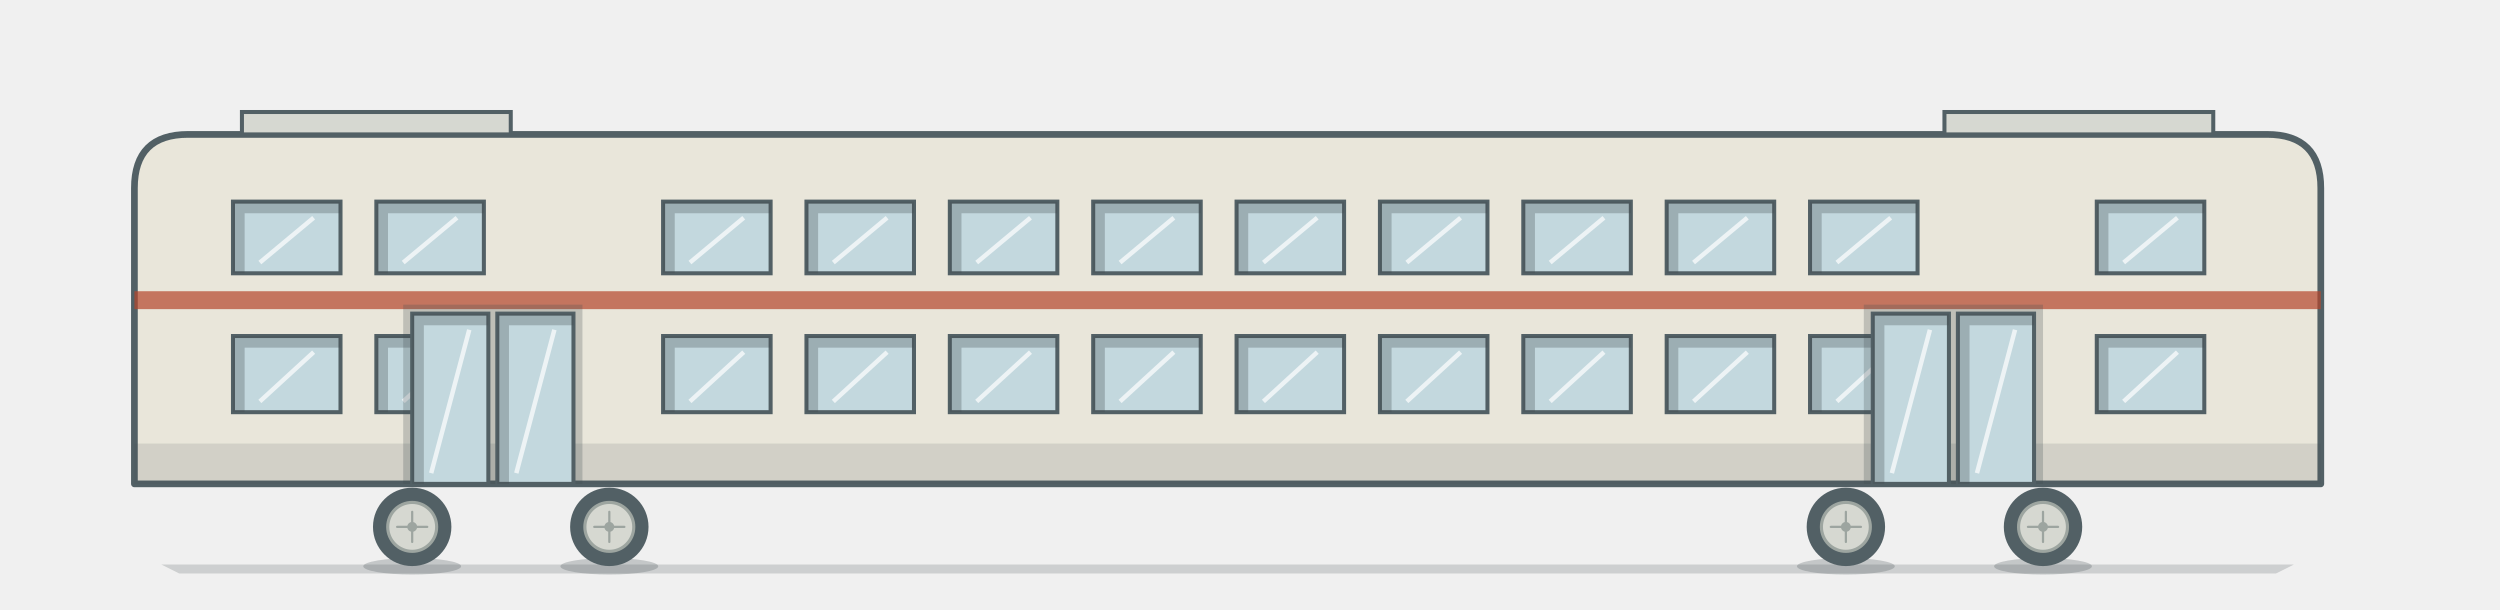
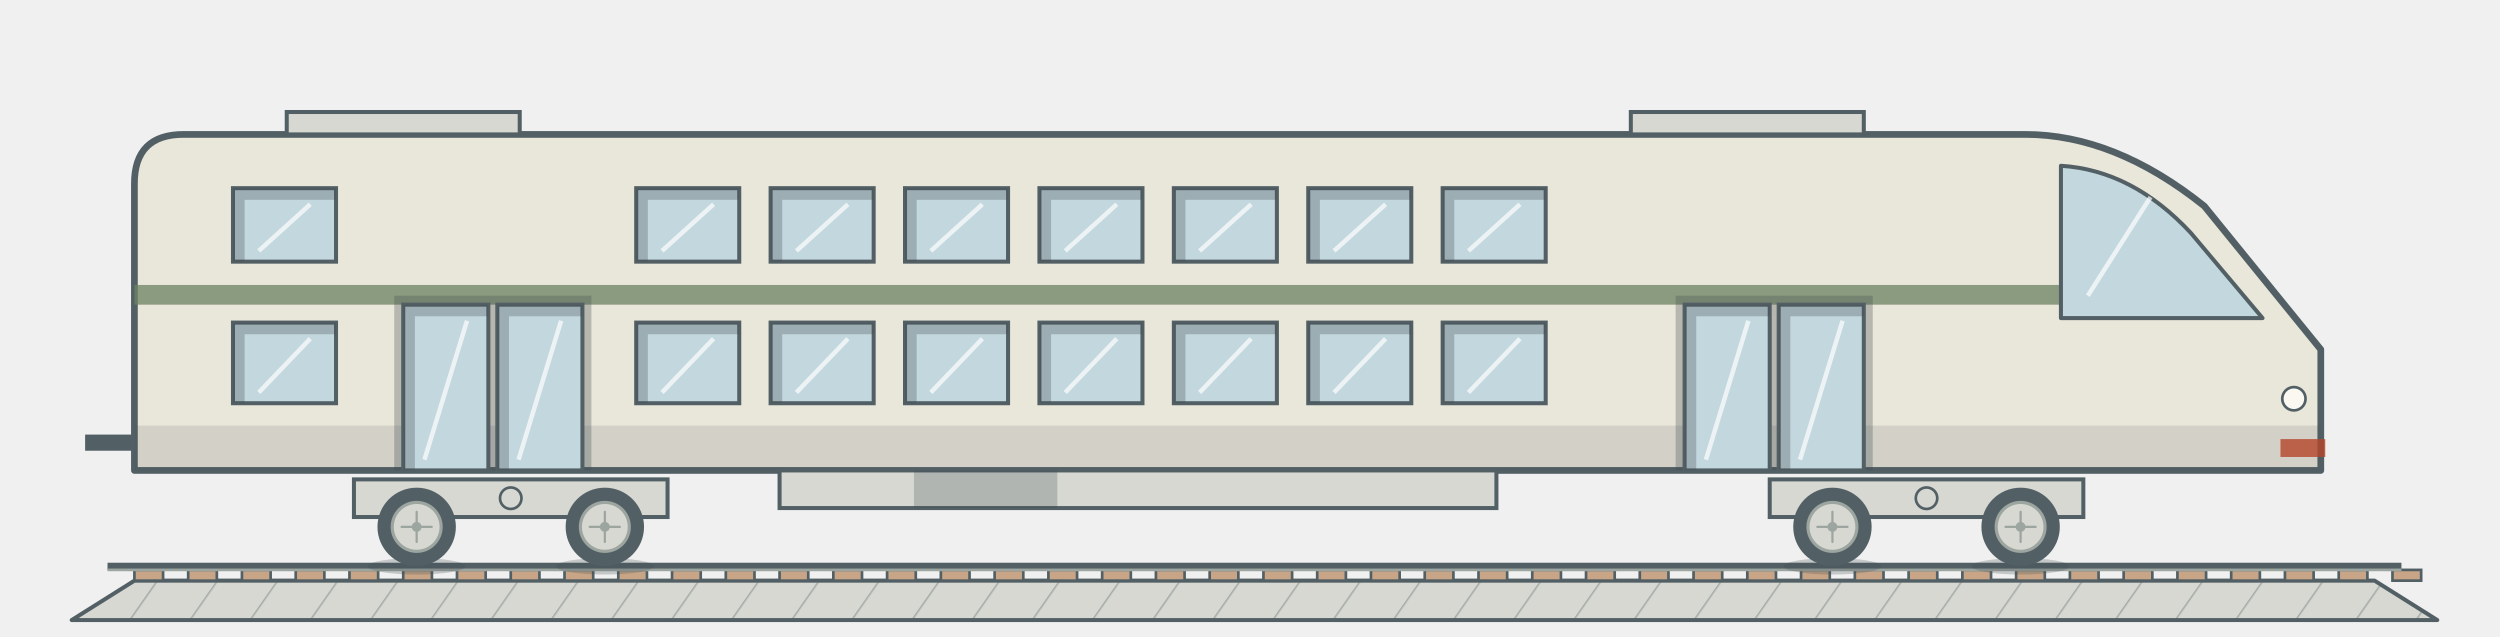
- <svg xmlns="http://www.w3.org/2000/svg" viewBox="-1.2 -6.3 27.9 6.8" role="img" aria-label="Train · watercolour · illustrative component" data-piece="44">
+ <svg xmlns="http://www.w3.org/2000/svg" viewBox="-1.2 -6.3 27.9 7.1" role="img" aria-label="Train · watercolour · illustrative component" data-piece="44">
  <defs>
    <linearGradient id="piece-44-watercolour-wash" x1="0" y1="0" x2="1" y2=".5">
      <stop stop-color="#fffdf1" stop-opacity=".8" />
      <stop offset=".45" stop-color="#b6c5c5" stop-opacity=".05" />
      <stop offset="1" stop-color="#8b9c90" stop-opacity=".45" />
    </linearGradient>
    <linearGradient id="piece-44-watercolour-leaf-wash" x1="0" y1="0" x2=".8" y2="1">
      <stop stop-color="#faf8f1" stop-opacity=".28" />
      <stop offset=".5" stop-color="#6c8261" stop-opacity=".02" />
      <stop offset="1" stop-color="#6c8261" stop-opacity=".25" />
    </linearGradient>
    <linearGradient id="piece-44-watercolour-lamp-glow" x1="0" y1="0" x2="0" y2="1">
      <stop stop-color="#f4d477" stop-opacity=".06" />
      <stop offset=".4" stop-color="#f1d589" stop-opacity=".17" />
      <stop offset="1" stop-color="#f1d589" stop-opacity="0" />
    </linearGradient>
    <filter id="piece-44-watercolour-soft-glow" x="-50%" y="-15%" width="200%" height="140%">
      <feGaussianBlur stdDeviation=".16" />
    </filter>
    <pattern id="piece-44-watercolour-hatch" width=".55" height=".55" patternUnits="userSpaceOnUse" patternTransform="rotate(35)">
      <path d="M0,0 V.55" stroke="#526065" stroke-width=".035" opacity=".35" />
    </pattern>
    <pattern id="piece-44-watercolour-roof-hatch" width=".34" height=".28" patternUnits="userSpaceOnUse">
      <path d="M.04,.08 l.1,-.025 M.22,.2 l.06,-.04" stroke="#526065" stroke-width=".025" opacity=".45" />
    </pattern>
    <pattern id="piece-44-watercolour-brick" width=".9" height=".4" patternUnits="userSpaceOnUse">
      <path d="M0,.2 H.9 M0,.4 H.9 M.45,0 V.2 M0,.2 V.4" stroke="#526065" stroke-width=".02" opacity=".28" />
    </pattern>
    <pattern id="piece-44-watercolour-panel" width="2.6" height="3" patternUnits="userSpaceOnUse">
      <path d="M0,0 H2.6 M0,0 V3" stroke="#526065" stroke-width=".025" opacity=".16" />
    </pattern>
    <filter id="piece-44-watercolour-grain" x="0" y="0" width="100%" height="100%">
      <feTurbulence type="fractalNoise" baseFrequency=".65" numOctaves="3" stitchTiles="stitch" />
      <feColorMatrix type="saturate" values="0" />
    </filter>
  </defs>
  <g>
-     <path d="M.6,0 H24.4 l-.2,.1 H.8Z" fill="#3f4a4e" stroke="none" stroke-width="0" stroke-linecap="round" stroke-linejoin="round" opacity=".2" />
-     <path d="M.3,-.9 V-4.2 Q.3,-4.8 .9,-4.8 H24.1 Q24.7,-4.8 24.7,-4.2 V-.9Z" fill="#e9e6da" stroke="#526065" stroke-width="0.075" stroke-linecap="round" stroke-linejoin="round" />
-     <rect x="0.3" y="-1.35" width="24.4" height="0.45" fill="#3f4a4e" stroke="none" stroke-width="0" opacity=".14" />
-     <rect x="1.4" y="-2.55" width="1.2" height="0.85" fill="#c3d8de" stroke="#526065" stroke-width="0.045" />
-     <path d="M1.4,-2.55 h1.2 v.13 h-1.07 V-1.7 h-.13 Z" fill="#3f4a4e" stroke="none" stroke-width="0" stroke-linecap="round" stroke-linejoin="round" opacity=".3" />
-     <line x1="1.7" y1="-1.82" x2="2.3" y2="-2.37" stroke="#ffffff" stroke-width="0.05" opacity=".7" />
-     <rect x="3" y="-2.55" width="1.2" height="0.85" fill="#c3d8de" stroke="#526065" stroke-width="0.045" />
-     <path d="M3,-2.55 h1.2 v.13 h-1.07 V-1.7 h-.13 Z" fill="#3f4a4e" stroke="none" stroke-width="0" stroke-linecap="round" stroke-linejoin="round" opacity=".3" />
-     <line x1="3.3" y1="-1.82" x2="3.9" y2="-2.37" stroke="#ffffff" stroke-width="0.05" opacity=".7" />
-     <rect x="6.2" y="-2.55" width="1.2" height="0.85" fill="#c3d8de" stroke="#526065" stroke-width="0.045" />
-     <path d="M6.2,-2.55 h1.2 v.13 h-1.07 V-1.7 h-.13 Z" fill="#3f4a4e" stroke="none" stroke-width="0" stroke-linecap="round" stroke-linejoin="round" opacity=".3" />
-     <line x1="6.5" y1="-1.82" x2="7.1" y2="-2.37" stroke="#ffffff" stroke-width="0.05" opacity=".7" />
-     <rect x="7.8" y="-2.55" width="1.2" height="0.85" fill="#c3d8de" stroke="#526065" stroke-width="0.045" />
-     <path d="M7.8,-2.55 h1.2 v.13 h-1.07 V-1.7 h-.13 Z" fill="#3f4a4e" stroke="none" stroke-width="0" stroke-linecap="round" stroke-linejoin="round" opacity=".3" />
-     <line x1="8.1" y1="-1.82" x2="8.7" y2="-2.37" stroke="#ffffff" stroke-width="0.05" opacity=".7" />
-     <rect x="9.4" y="-2.55" width="1.2" height="0.85" fill="#c3d8de" stroke="#526065" stroke-width="0.045" />
-     <path d="M9.4,-2.55 h1.2 v.13 h-1.07 V-1.7 h-.13 Z" fill="#3f4a4e" stroke="none" stroke-width="0" stroke-linecap="round" stroke-linejoin="round" opacity=".3" />
-     <line x1="9.7" y1="-1.82" x2="10.3" y2="-2.37" stroke="#ffffff" stroke-width="0.05" opacity=".7" />
-     <rect x="11" y="-2.55" width="1.2" height="0.85" fill="#c3d8de" stroke="#526065" stroke-width="0.045" />
-     <path d="M11,-2.55 h1.2 v.13 h-1.07 V-1.7 h-.13 Z" fill="#3f4a4e" stroke="none" stroke-width="0" stroke-linecap="round" stroke-linejoin="round" opacity=".3" />
-     <line x1="11.3" y1="-1.82" x2="11.9" y2="-2.37" stroke="#ffffff" stroke-width="0.05" opacity=".7" />
-     <rect x="12.6" y="-2.55" width="1.2" height="0.85" fill="#c3d8de" stroke="#526065" stroke-width="0.045" />
-     <path d="M12.6,-2.55 h1.2 v.13 h-1.07 V-1.7 h-.13 Z" fill="#3f4a4e" stroke="none" stroke-width="0" stroke-linecap="round" stroke-linejoin="round" opacity=".3" />
-     <line x1="12.9" y1="-1.82" x2="13.5" y2="-2.37" stroke="#ffffff" stroke-width="0.05" opacity=".7" />
-     <rect x="14.2" y="-2.55" width="1.2" height="0.85" fill="#c3d8de" stroke="#526065" stroke-width="0.045" />
-     <path d="M14.2,-2.55 h1.2 v.13 h-1.07 V-1.7 h-.13 Z" fill="#3f4a4e" stroke="none" stroke-width="0" stroke-linecap="round" stroke-linejoin="round" opacity=".3" />
-     <line x1="14.5" y1="-1.82" x2="15.1" y2="-2.37" stroke="#ffffff" stroke-width="0.05" opacity=".7" />
-     <rect x="15.8" y="-2.55" width="1.2" height="0.85" fill="#c3d8de" stroke="#526065" stroke-width="0.045" />
-     <path d="M15.8,-2.55 h1.2 v.13 h-1.07 V-1.7 h-.13 Z" fill="#3f4a4e" stroke="none" stroke-width="0" stroke-linecap="round" stroke-linejoin="round" opacity=".3" />
-     <line x1="16.1" y1="-1.82" x2="16.7" y2="-2.37" stroke="#ffffff" stroke-width="0.05" opacity=".7" />
-     <rect x="17.4" y="-2.55" width="1.2" height="0.85" fill="#c3d8de" stroke="#526065" stroke-width="0.045" />
-     <path d="M17.4,-2.55 h1.2 v.13 h-1.07 V-1.7 h-.13 Z" fill="#3f4a4e" stroke="none" stroke-width="0" stroke-linecap="round" stroke-linejoin="round" opacity=".3" />
-     <line x1="17.7" y1="-1.82" x2="18.3" y2="-2.37" stroke="#ffffff" stroke-width="0.05" opacity=".7" />
-     <rect x="19" y="-2.55" width="1.2" height="0.85" fill="#c3d8de" stroke="#526065" stroke-width="0.045" />
-     <path d="M19,-2.55 h1.2 v.13 h-1.07 V-1.7 h-.13 Z" fill="#3f4a4e" stroke="none" stroke-width="0" stroke-linecap="round" stroke-linejoin="round" opacity=".3" />
-     <line x1="19.3" y1="-1.82" x2="19.9" y2="-2.37" stroke="#ffffff" stroke-width="0.05" opacity=".7" />
-     <rect x="22.2" y="-2.55" width="1.2" height="0.85" fill="#c3d8de" stroke="#526065" stroke-width="0.045" />
-     <path d="M22.2,-2.55 h1.2 v.13 h-1.07 V-1.7 h-.13 Z" fill="#3f4a4e" stroke="none" stroke-width="0" stroke-linecap="round" stroke-linejoin="round" opacity=".3" />
-     <line x1="22.5" y1="-1.82" x2="23.1" y2="-2.37" stroke="#ffffff" stroke-width="0.05" opacity=".7" />
-     <rect x="1.4" y="-4.05" width="1.2" height="0.8" fill="#c3d8de" stroke="#526065" stroke-width="0.045" />
-     <path d="M1.4,-4.05 h1.2 v.13 h-1.07 V-3.25 h-.13 Z" fill="#3f4a4e" stroke="none" stroke-width="0" stroke-linecap="round" stroke-linejoin="round" opacity=".3" />
-     <line x1="1.7" y1="-3.37" x2="2.3" y2="-3.87" stroke="#ffffff" stroke-width="0.05" opacity=".7" />
-     <rect x="3" y="-4.05" width="1.2" height="0.8" fill="#c3d8de" stroke="#526065" stroke-width="0.045" />
-     <path d="M3,-4.05 h1.2 v.13 h-1.07 V-3.25 h-.13 Z" fill="#3f4a4e" stroke="none" stroke-width="0" stroke-linecap="round" stroke-linejoin="round" opacity=".3" />
-     <line x1="3.3" y1="-3.37" x2="3.9" y2="-3.87" stroke="#ffffff" stroke-width="0.05" opacity=".7" />
-     <rect x="6.2" y="-4.05" width="1.2" height="0.8" fill="#c3d8de" stroke="#526065" stroke-width="0.045" />
-     <path d="M6.2,-4.05 h1.2 v.13 h-1.07 V-3.25 h-.13 Z" fill="#3f4a4e" stroke="none" stroke-width="0" stroke-linecap="round" stroke-linejoin="round" opacity=".3" />
-     <line x1="6.5" y1="-3.37" x2="7.1" y2="-3.87" stroke="#ffffff" stroke-width="0.05" opacity=".7" />
-     <rect x="7.8" y="-4.05" width="1.2" height="0.8" fill="#c3d8de" stroke="#526065" stroke-width="0.045" />
-     <path d="M7.8,-4.05 h1.2 v.13 h-1.07 V-3.25 h-.13 Z" fill="#3f4a4e" stroke="none" stroke-width="0" stroke-linecap="round" stroke-linejoin="round" opacity=".3" />
-     <line x1="8.1" y1="-3.37" x2="8.7" y2="-3.87" stroke="#ffffff" stroke-width="0.05" opacity=".7" />
-     <rect x="9.4" y="-4.05" width="1.2" height="0.8" fill="#c3d8de" stroke="#526065" stroke-width="0.045" />
-     <path d="M9.4,-4.05 h1.2 v.13 h-1.07 V-3.25 h-.13 Z" fill="#3f4a4e" stroke="none" stroke-width="0" stroke-linecap="round" stroke-linejoin="round" opacity=".3" />
-     <line x1="9.7" y1="-3.37" x2="10.3" y2="-3.87" stroke="#ffffff" stroke-width="0.05" opacity=".7" />
-     <rect x="11" y="-4.05" width="1.2" height="0.8" fill="#c3d8de" stroke="#526065" stroke-width="0.045" />
-     <path d="M11,-4.05 h1.2 v.13 h-1.07 V-3.25 h-.13 Z" fill="#3f4a4e" stroke="none" stroke-width="0" stroke-linecap="round" stroke-linejoin="round" opacity=".3" />
-     <line x1="11.3" y1="-3.37" x2="11.9" y2="-3.87" stroke="#ffffff" stroke-width="0.05" opacity=".7" />
-     <rect x="12.6" y="-4.05" width="1.2" height="0.8" fill="#c3d8de" stroke="#526065" stroke-width="0.045" />
-     <path d="M12.6,-4.05 h1.2 v.13 h-1.07 V-3.25 h-.13 Z" fill="#3f4a4e" stroke="none" stroke-width="0" stroke-linecap="round" stroke-linejoin="round" opacity=".3" />
-     <line x1="12.9" y1="-3.37" x2="13.5" y2="-3.87" stroke="#ffffff" stroke-width="0.05" opacity=".7" />
-     <rect x="14.2" y="-4.05" width="1.2" height="0.8" fill="#c3d8de" stroke="#526065" stroke-width="0.045" />
-     <path d="M14.2,-4.05 h1.2 v.13 h-1.07 V-3.25 h-.13 Z" fill="#3f4a4e" stroke="none" stroke-width="0" stroke-linecap="round" stroke-linejoin="round" opacity=".3" />
-     <line x1="14.5" y1="-3.37" x2="15.1" y2="-3.87" stroke="#ffffff" stroke-width="0.05" opacity=".7" />
-     <rect x="15.8" y="-4.05" width="1.2" height="0.8" fill="#c3d8de" stroke="#526065" stroke-width="0.045" />
-     <path d="M15.8,-4.05 h1.2 v.13 h-1.07 V-3.25 h-.13 Z" fill="#3f4a4e" stroke="none" stroke-width="0" stroke-linecap="round" stroke-linejoin="round" opacity=".3" />
-     <line x1="16.1" y1="-3.37" x2="16.7" y2="-3.87" stroke="#ffffff" stroke-width="0.05" opacity=".7" />
-     <rect x="17.4" y="-4.05" width="1.2" height="0.8" fill="#c3d8de" stroke="#526065" stroke-width="0.045" />
-     <path d="M17.4,-4.05 h1.2 v.13 h-1.07 V-3.25 h-.13 Z" fill="#3f4a4e" stroke="none" stroke-width="0" stroke-linecap="round" stroke-linejoin="round" opacity=".3" />
-     <line x1="17.7" y1="-3.37" x2="18.3" y2="-3.87" stroke="#ffffff" stroke-width="0.05" opacity=".7" />
-     <rect x="19" y="-4.05" width="1.2" height="0.8" fill="#c3d8de" stroke="#526065" stroke-width="0.045" />
-     <path d="M19,-4.05 h1.2 v.13 h-1.07 V-3.25 h-.13 Z" fill="#3f4a4e" stroke="none" stroke-width="0" stroke-linecap="round" stroke-linejoin="round" opacity=".3" />
-     <line x1="19.3" y1="-3.37" x2="19.9" y2="-3.87" stroke="#ffffff" stroke-width="0.05" opacity=".7" />
-     <rect x="22.2" y="-4.05" width="1.2" height="0.8" fill="#c3d8de" stroke="#526065" stroke-width="0.045" />
-     <path d="M22.2,-4.05 h1.2 v.13 h-1.07 V-3.25 h-.13 Z" fill="#3f4a4e" stroke="none" stroke-width="0" stroke-linecap="round" stroke-linejoin="round" opacity=".3" />
-     <line x1="22.5" y1="-3.37" x2="23.1" y2="-3.87" stroke="#ffffff" stroke-width="0.05" opacity=".7" />
-     <rect x="0.3" y="-3.05" width="24.4" height="0.2" fill="#b5452b" stroke="none" stroke-width="0" opacity=".7" />
-     <rect x="3.3" y="-2.9" width="2" height="2" fill="#3f4a4e" stroke="none" stroke-width="0" opacity=".25" />
-     <rect x="3.4" y="-2.8" width="0.85" height="1.9" fill="#c3d8de" stroke="#526065" stroke-width="0.045" />
-     <path d="M3.4,-2.8 h0.85 v.13 h-0.72 V-0.9 h-.13 Z" fill="#3f4a4e" stroke="none" stroke-width="0" stroke-linecap="round" stroke-linejoin="round" opacity=".3" />
-     <line x1="3.612" y1="-1.02" x2="4.037" y2="-2.62" stroke="#ffffff" stroke-width="0.05" opacity=".7" />
-     <rect x="4.35" y="-2.8" width="0.85" height="1.9" fill="#c3d8de" stroke="#526065" stroke-width="0.045" />
-     <path d="M4.35,-2.8 h0.85 v.13 h-0.72 V-0.9 h-.13 Z" fill="#3f4a4e" stroke="none" stroke-width="0" stroke-linecap="round" stroke-linejoin="round" opacity=".3" />
-     <line x1="4.562" y1="-1.02" x2="4.987" y2="-2.62" stroke="#ffffff" stroke-width="0.05" opacity=".7" />
-     <rect x="19.6" y="-2.9" width="2" height="2" fill="#3f4a4e" stroke="none" stroke-width="0" opacity=".25" />
-     <rect x="19.7" y="-2.8" width="0.85" height="1.9" fill="#c3d8de" stroke="#526065" stroke-width="0.045" />
-     <path d="M19.7,-2.8 h0.85 v.13 h-0.72 V-0.9 h-.13 Z" fill="#3f4a4e" stroke="none" stroke-width="0" stroke-linecap="round" stroke-linejoin="round" opacity=".3" />
-     <line x1="19.913" y1="-1.02" x2="20.338" y2="-2.62" stroke="#ffffff" stroke-width="0.05" opacity=".7" />
-     <rect x="20.65" y="-2.8" width="0.85" height="1.9" fill="#c3d8de" stroke="#526065" stroke-width="0.045" />
-     <path d="M20.65,-2.8 h0.85 v.13 h-0.72 V-0.9 h-.13 Z" fill="#3f4a4e" stroke="none" stroke-width="0" stroke-linecap="round" stroke-linejoin="round" opacity=".3" />
-     <line x1="20.863" y1="-1.02" x2="21.288" y2="-2.62" stroke="#ffffff" stroke-width="0.05" opacity=".7" />
-     <ellipse cx="3.4" cy=".02" rx="0.546" ry="0.092" fill="#3f4a4e" opacity=".25" />
-     <circle cx="3.4" cy="-0.42" r="0.42" fill="#526065" stroke="#526065" stroke-width="0.035" />
-     <circle cx="3.4" cy="-0.42" r="0.273" fill="#d6d8d1" stroke="#9da5a0" stroke-width="0.035" />
-     <circle cx="3.4" cy="-0.42" r="0.055" fill="#9da5a0" stroke="none" stroke-width="0.06" />
-     <path d="M3.232,-0.42 h0.336 M3.4,-0.588 v0.336" fill="none" stroke="#9da5a0" stroke-width="0.025" stroke-linecap="round" stroke-linejoin="round" />
-     <ellipse cx="5.6" cy=".02" rx="0.546" ry="0.092" fill="#3f4a4e" opacity=".25" />
-     <circle cx="5.6" cy="-0.42" r="0.42" fill="#526065" stroke="#526065" stroke-width="0.035" />
-     <circle cx="5.6" cy="-0.42" r="0.273" fill="#d6d8d1" stroke="#9da5a0" stroke-width="0.035" />
-     <circle cx="5.6" cy="-0.42" r="0.055" fill="#9da5a0" stroke="none" stroke-width="0.06" />
-     <path d="M5.432,-0.42 h0.336 M5.6,-0.588 v0.336" fill="none" stroke="#9da5a0" stroke-width="0.025" stroke-linecap="round" stroke-linejoin="round" />
-     <ellipse cx="19.4" cy=".02" rx="0.546" ry="0.092" fill="#3f4a4e" opacity=".25" />
-     <circle cx="19.4" cy="-0.42" r="0.42" fill="#526065" stroke="#526065" stroke-width="0.035" />
-     <circle cx="19.4" cy="-0.42" r="0.273" fill="#d6d8d1" stroke="#9da5a0" stroke-width="0.035" />
-     <circle cx="19.4" cy="-0.42" r="0.055" fill="#9da5a0" stroke="none" stroke-width="0.06" />
-     <path d="M19.232,-0.42 h0.336 M19.4,-0.588 v0.336" fill="none" stroke="#9da5a0" stroke-width="0.025" stroke-linecap="round" stroke-linejoin="round" />
-     <ellipse cx="21.6" cy=".02" rx="0.546" ry="0.092" fill="#3f4a4e" opacity=".25" />
-     <circle cx="21.6" cy="-0.42" r="0.42" fill="#526065" stroke="#526065" stroke-width="0.035" />
-     <circle cx="21.6" cy="-0.42" r="0.273" fill="#d6d8d1" stroke="#9da5a0" stroke-width="0.035" />
-     <circle cx="21.6" cy="-0.42" r="0.055" fill="#9da5a0" stroke="none" stroke-width="0.06" />
-     <path d="M21.432,-0.42 h0.336 M21.6,-0.588 v0.336" fill="none" stroke="#9da5a0" stroke-width="0.025" stroke-linecap="round" stroke-linejoin="round" />
-     <rect x="1.5" y="-5.05" width="3" height="0.25" fill="#d6d8d1" stroke="#526065" stroke-width="0.045" />
-     <rect x="20.5" y="-5.05" width="3" height="0.25" fill="#d6d8d1" stroke="#526065" stroke-width="0.045" />
+     <path d="M-.4,.62 L.3,.18 H25.3 L26,.62Z" fill="#d6d8d1" stroke="#526065" stroke-width="0.045" stroke-linecap="round" stroke-linejoin="round" />
+     <path d="M-.4,.62 L.3,.18 H25.3 L26,.62Z" fill="url(#piece-44-watercolour-hatch)" stroke="none" stroke-width="0" stroke-linecap="round" stroke-linejoin="round" />
+     <rect x="0.3" y="0.06" width="0.32" height="0.12" fill="#c8a586" stroke="#526065" stroke-width="0.03" />
+     <rect x="0.9" y="0.06" width="0.32" height="0.12" fill="#c8a586" stroke="#526065" stroke-width="0.03" />
+     <rect x="1.5" y="0.06" width="0.32" height="0.12" fill="#c8a586" stroke="#526065" stroke-width="0.03" />
+     <rect x="2.1" y="0.06" width="0.32" height="0.12" fill="#c8a586" stroke="#526065" stroke-width="0.03" />
+     <rect x="2.7" y="0.06" width="0.32" height="0.12" fill="#c8a586" stroke="#526065" stroke-width="0.03" />
+     <rect x="3.3" y="0.06" width="0.32" height="0.12" fill="#c8a586" stroke="#526065" stroke-width="0.03" />
+     <rect x="3.9" y="0.06" width="0.32" height="0.12" fill="#c8a586" stroke="#526065" stroke-width="0.03" />
+     <rect x="4.5" y="0.06" width="0.32" height="0.12" fill="#c8a586" stroke="#526065" stroke-width="0.03" />
+     <rect x="5.1" y="0.06" width="0.32" height="0.12" fill="#c8a586" stroke="#526065" stroke-width="0.03" />
+     <rect x="5.7" y="0.06" width="0.32" height="0.12" fill="#c8a586" stroke="#526065" stroke-width="0.03" />
+     <rect x="6.3" y="0.06" width="0.32" height="0.12" fill="#c8a586" stroke="#526065" stroke-width="0.03" />
+     <rect x="6.9" y="0.06" width="0.32" height="0.12" fill="#c8a586" stroke="#526065" stroke-width="0.03" />
+     <rect x="7.5" y="0.06" width="0.32" height="0.12" fill="#c8a586" stroke="#526065" stroke-width="0.03" />
+     <rect x="8.1" y="0.06" width="0.32" height="0.12" fill="#c8a586" stroke="#526065" stroke-width="0.03" />
+     <rect x="8.7" y="0.06" width="0.32" height="0.12" fill="#c8a586" stroke="#526065" stroke-width="0.03" />
+     <rect x="9.3" y="0.06" width="0.32" height="0.12" fill="#c8a586" stroke="#526065" stroke-width="0.03" />
+     <rect x="9.9" y="0.06" width="0.32" height="0.12" fill="#c8a586" stroke="#526065" stroke-width="0.03" />
+     <rect x="10.5" y="0.06" width="0.32" height="0.12" fill="#c8a586" stroke="#526065" stroke-width="0.03" />
+     <rect x="11.1" y="0.06" width="0.32" height="0.12" fill="#c8a586" stroke="#526065" stroke-width="0.03" />
+     <rect x="11.7" y="0.06" width="0.32" height="0.12" fill="#c8a586" stroke="#526065" stroke-width="0.03" />
+     <rect x="12.3" y="0.06" width="0.32" height="0.12" fill="#c8a586" stroke="#526065" stroke-width="0.03" />
+     <rect x="12.9" y="0.06" width="0.32" height="0.12" fill="#c8a586" stroke="#526065" stroke-width="0.03" />
+     <rect x="13.5" y="0.06" width="0.32" height="0.12" fill="#c8a586" stroke="#526065" stroke-width="0.03" />
+     <rect x="14.1" y="0.06" width="0.32" height="0.12" fill="#c8a586" stroke="#526065" stroke-width="0.03" />
+     <rect x="14.7" y="0.06" width="0.32" height="0.12" fill="#c8a586" stroke="#526065" stroke-width="0.03" />
+     <rect x="15.3" y="0.06" width="0.32" height="0.12" fill="#c8a586" stroke="#526065" stroke-width="0.03" />
+     <rect x="15.9" y="0.06" width="0.32" height="0.12" fill="#c8a586" stroke="#526065" stroke-width="0.03" />
+     <rect x="16.5" y="0.06" width="0.32" height="0.12" fill="#c8a586" stroke="#526065" stroke-width="0.03" />
+     <rect x="17.1" y="0.06" width="0.32" height="0.12" fill="#c8a586" stroke="#526065" stroke-width="0.03" />
+     <rect x="17.7" y="0.06" width="0.32" height="0.12" fill="#c8a586" stroke="#526065" stroke-width="0.03" />
+     <rect x="18.3" y="0.06" width="0.32" height="0.12" fill="#c8a586" stroke="#526065" stroke-width="0.03" />
+     <rect x="18.9" y="0.06" width="0.32" height="0.12" fill="#c8a586" stroke="#526065" stroke-width="0.03" />
+     <rect x="19.5" y="0.06" width="0.32" height="0.12" fill="#c8a586" stroke="#526065" stroke-width="0.03" />
+     <rect x="20.1" y="0.06" width="0.32" height="0.12" fill="#c8a586" stroke="#526065" stroke-width="0.03" />
+     <rect x="20.7" y="0.06" width="0.32" height="0.12" fill="#c8a586" stroke="#526065" stroke-width="0.03" />
+     <rect x="21.3" y="0.06" width="0.32" height="0.12" fill="#c8a586" stroke="#526065" stroke-width="0.03" />
+     <rect x="21.9" y="0.06" width="0.32" height="0.12" fill="#c8a586" stroke="#526065" stroke-width="0.03" />
+     <rect x="22.5" y="0.06" width="0.32" height="0.12" fill="#c8a586" stroke="#526065" stroke-width="0.03" />
+     <rect x="23.1" y="0.06" width="0.32" height="0.12" fill="#c8a586" stroke="#526065" stroke-width="0.03" />
+     <rect x="23.7" y="0.06" width="0.32" height="0.12" fill="#c8a586" stroke="#526065" stroke-width="0.03" />
+     <rect x="24.3" y="0.06" width="0.32" height="0.12" fill="#c8a586" stroke="#526065" stroke-width="0.03" />
+     <rect x="24.9" y="0.06" width="0.32" height="0.12" fill="#c8a586" stroke="#526065" stroke-width="0.03" />
+     <rect x="25.5" y="0.06" width="0.32" height="0.12" fill="#c8a586" stroke="#526065" stroke-width="0.03" />
+     <rect x="0" y="-0.02" width="25.6" height="0.08" fill="#526065" stroke="none" stroke-width="0" />
+     <line x1="0" y1="0.06" x2="25.6" y2="0.06" stroke="#9da5a0" stroke-width="0.03" />
+     <path d="M.3,-1.05 V-4.25 Q.3,-4.8 .85,-4.8 H21.4 Q22.4,-4.8 23.4,-4 L24.7,-2.4 V-1.05Z" fill="#e9e6da" stroke="#526065" stroke-width="0.075" stroke-linecap="round" stroke-linejoin="round" />
+     <rect x="0.3" y="-1.55" width="24.4" height="0.5" fill="#3f4a4e" stroke="none" stroke-width="0" opacity=".14" />
+     <rect x="0.3" y="-3.12" width="23.1" height="0.22" fill="#6c8261" stroke="none" stroke-width="0" opacity=".75" />
+     <path d="M21.8,-4.45 Q22.6,-4.4 23.25,-3.7 L24.05,-2.75 H21.8Z" fill="#c3d8de" stroke="#526065" stroke-width="0.045" stroke-linecap="round" stroke-linejoin="round" />
+     <line x1="22.1" y1="-3" x2="22.8" y2="-4.1" stroke="#ffffff" stroke-width="0.05" opacity=".7" />
+     <circle cx="24.4" cy="-1.85" r="0.13" fill="#faf8f1" stroke="#526065" stroke-width="0.03" />
+     <rect x="24.25" y="-1.4" width="0.5" height="0.2" fill="#b5452b" stroke="none" stroke-width="0" opacity=".8" />
+     <rect x="1.4" y="-2.7" width="1.15" height="0.9" fill="#c3d8de" stroke="#526065" stroke-width="0.045" />
+     <path d="M1.4,-2.7 h1.15 v.13 h-1.02 V-1.8 h-.13 Z" fill="#3f4a4e" stroke="none" stroke-width="0" stroke-linecap="round" stroke-linejoin="round" opacity=".3" />
+     <line x1="1.688" y1="-1.92" x2="2.262" y2="-2.52" stroke="#ffffff" stroke-width="0.05" opacity=".7" />
+     <rect x="5.9" y="-2.7" width="1.15" height="0.9" fill="#c3d8de" stroke="#526065" stroke-width="0.045" />
+     <path d="M5.9,-2.7 h1.15 v.13 h-1.02 V-1.8 h-.13 Z" fill="#3f4a4e" stroke="none" stroke-width="0" stroke-linecap="round" stroke-linejoin="round" opacity=".3" />
+     <line x1="6.188" y1="-1.92" x2="6.763" y2="-2.52" stroke="#ffffff" stroke-width="0.05" opacity=".7" />
+     <rect x="7.4" y="-2.7" width="1.15" height="0.9" fill="#c3d8de" stroke="#526065" stroke-width="0.045" />
+     <path d="M7.4,-2.7 h1.15 v.13 h-1.02 V-1.8 h-.13 Z" fill="#3f4a4e" stroke="none" stroke-width="0" stroke-linecap="round" stroke-linejoin="round" opacity=".3" />
+     <line x1="7.688" y1="-1.92" x2="8.263" y2="-2.52" stroke="#ffffff" stroke-width="0.05" opacity=".7" />
+     <rect x="8.9" y="-2.7" width="1.15" height="0.9" fill="#c3d8de" stroke="#526065" stroke-width="0.045" />
+     <path d="M8.9,-2.7 h1.15 v.13 h-1.02 V-1.8 h-.13 Z" fill="#3f4a4e" stroke="none" stroke-width="0" stroke-linecap="round" stroke-linejoin="round" opacity=".3" />
+     <line x1="9.188" y1="-1.92" x2="9.763" y2="-2.52" stroke="#ffffff" stroke-width="0.05" opacity=".7" />
+     <rect x="10.4" y="-2.7" width="1.15" height="0.9" fill="#c3d8de" stroke="#526065" stroke-width="0.045" />
+     <path d="M10.4,-2.7 h1.15 v.13 h-1.02 V-1.8 h-.13 Z" fill="#3f4a4e" stroke="none" stroke-width="0" stroke-linecap="round" stroke-linejoin="round" opacity=".3" />
+     <line x1="10.688" y1="-1.92" x2="11.263" y2="-2.52" stroke="#ffffff" stroke-width="0.05" opacity=".7" />
+     <rect x="11.9" y="-2.7" width="1.15" height="0.9" fill="#c3d8de" stroke="#526065" stroke-width="0.045" />
+     <path d="M11.9,-2.7 h1.15 v.13 h-1.02 V-1.8 h-.13 Z" fill="#3f4a4e" stroke="none" stroke-width="0" stroke-linecap="round" stroke-linejoin="round" opacity=".3" />
+     <line x1="12.188" y1="-1.92" x2="12.763" y2="-2.52" stroke="#ffffff" stroke-width="0.05" opacity=".7" />
+     <rect x="13.4" y="-2.7" width="1.15" height="0.9" fill="#c3d8de" stroke="#526065" stroke-width="0.045" />
+     <path d="M13.4,-2.7 h1.15 v.13 h-1.02 V-1.8 h-.13 Z" fill="#3f4a4e" stroke="none" stroke-width="0" stroke-linecap="round" stroke-linejoin="round" opacity=".3" />
+     <line x1="13.688" y1="-1.92" x2="14.263" y2="-2.52" stroke="#ffffff" stroke-width="0.05" opacity=".7" />
+     <rect x="14.9" y="-2.7" width="1.15" height="0.9" fill="#c3d8de" stroke="#526065" stroke-width="0.045" />
+     <path d="M14.9,-2.7 h1.15 v.13 h-1.02 V-1.8 h-.13 Z" fill="#3f4a4e" stroke="none" stroke-width="0" stroke-linecap="round" stroke-linejoin="round" opacity=".3" />
+     <line x1="15.188" y1="-1.92" x2="15.763" y2="-2.52" stroke="#ffffff" stroke-width="0.05" opacity=".7" />
+     <rect x="1.4" y="-4.2" width="1.15" height="0.82" fill="#c3d8de" stroke="#526065" stroke-width="0.045" />
+     <path d="M1.4,-4.2 h1.15 v.13 h-1.02 V-3.38 h-.13 Z" fill="#3f4a4e" stroke="none" stroke-width="0" stroke-linecap="round" stroke-linejoin="round" opacity=".3" />
+     <line x1="1.688" y1="-3.5" x2="2.262" y2="-4.02" stroke="#ffffff" stroke-width="0.05" opacity=".7" />
+     <rect x="5.9" y="-4.2" width="1.15" height="0.82" fill="#c3d8de" stroke="#526065" stroke-width="0.045" />
+     <path d="M5.9,-4.2 h1.15 v.13 h-1.02 V-3.38 h-.13 Z" fill="#3f4a4e" stroke="none" stroke-width="0" stroke-linecap="round" stroke-linejoin="round" opacity=".3" />
+     <line x1="6.188" y1="-3.5" x2="6.763" y2="-4.02" stroke="#ffffff" stroke-width="0.05" opacity=".7" />
+     <rect x="7.4" y="-4.2" width="1.15" height="0.82" fill="#c3d8de" stroke="#526065" stroke-width="0.045" />
+     <path d="M7.4,-4.2 h1.15 v.13 h-1.02 V-3.38 h-.13 Z" fill="#3f4a4e" stroke="none" stroke-width="0" stroke-linecap="round" stroke-linejoin="round" opacity=".3" />
+     <line x1="7.688" y1="-3.5" x2="8.263" y2="-4.02" stroke="#ffffff" stroke-width="0.05" opacity=".7" />
+     <rect x="8.9" y="-4.2" width="1.15" height="0.82" fill="#c3d8de" stroke="#526065" stroke-width="0.045" />
+     <path d="M8.9,-4.2 h1.15 v.13 h-1.02 V-3.38 h-.13 Z" fill="#3f4a4e" stroke="none" stroke-width="0" stroke-linecap="round" stroke-linejoin="round" opacity=".3" />
+     <line x1="9.188" y1="-3.5" x2="9.763" y2="-4.02" stroke="#ffffff" stroke-width="0.05" opacity=".7" />
+     <rect x="10.4" y="-4.2" width="1.15" height="0.82" fill="#c3d8de" stroke="#526065" stroke-width="0.045" />
+     <path d="M10.4,-4.2 h1.15 v.13 h-1.02 V-3.38 h-.13 Z" fill="#3f4a4e" stroke="none" stroke-width="0" stroke-linecap="round" stroke-linejoin="round" opacity=".3" />
+     <line x1="10.688" y1="-3.5" x2="11.263" y2="-4.02" stroke="#ffffff" stroke-width="0.05" opacity=".7" />
+     <rect x="11.9" y="-4.2" width="1.15" height="0.82" fill="#c3d8de" stroke="#526065" stroke-width="0.045" />
+     <path d="M11.9,-4.2 h1.15 v.13 h-1.02 V-3.38 h-.13 Z" fill="#3f4a4e" stroke="none" stroke-width="0" stroke-linecap="round" stroke-linejoin="round" opacity=".3" />
+     <line x1="12.188" y1="-3.5" x2="12.763" y2="-4.02" stroke="#ffffff" stroke-width="0.05" opacity=".7" />
+     <rect x="13.4" y="-4.2" width="1.15" height="0.82" fill="#c3d8de" stroke="#526065" stroke-width="0.045" />
+     <path d="M13.4,-4.2 h1.15 v.13 h-1.02 V-3.38 h-.13 Z" fill="#3f4a4e" stroke="none" stroke-width="0" stroke-linecap="round" stroke-linejoin="round" opacity=".3" />
+     <line x1="13.688" y1="-3.5" x2="14.263" y2="-4.02" stroke="#ffffff" stroke-width="0.05" opacity=".7" />
+     <rect x="14.9" y="-4.2" width="1.15" height="0.82" fill="#c3d8de" stroke="#526065" stroke-width="0.045" />
+     <path d="M14.9,-4.2 h1.15 v.13 h-1.02 V-3.38 h-.13 Z" fill="#3f4a4e" stroke="none" stroke-width="0" stroke-linecap="round" stroke-linejoin="round" opacity=".3" />
+     <line x1="15.188" y1="-3.5" x2="15.763" y2="-4.02" stroke="#ffffff" stroke-width="0.05" opacity=".7" />
+     <rect x="3.2" y="-3" width="2.2" height="1.95" fill="#3f4a4e" stroke="none" stroke-width="0" opacity=".3" />
+     <rect x="3.3" y="-2.9" width="0.95" height="1.85" fill="#c3d8de" stroke="#526065" stroke-width="0.045" />
+     <path d="M3.3,-2.9 h0.95 v.13 h-0.82 V-1.05 h-.13 Z" fill="#3f4a4e" stroke="none" stroke-width="0" stroke-linecap="round" stroke-linejoin="round" opacity=".3" />
+     <line x1="3.537" y1="-1.17" x2="4.012" y2="-2.72" stroke="#ffffff" stroke-width="0.05" opacity=".7" />
+     <rect x="4.35" y="-2.9" width="0.95" height="1.85" fill="#c3d8de" stroke="#526065" stroke-width="0.045" />
+     <path d="M4.35,-2.9 h0.95 v.13 h-0.82 V-1.05 h-.13 Z" fill="#3f4a4e" stroke="none" stroke-width="0" stroke-linecap="round" stroke-linejoin="round" opacity=".3" />
+     <line x1="4.587" y1="-1.17" x2="5.062" y2="-2.72" stroke="#ffffff" stroke-width="0.05" opacity=".7" />
+     <rect x="17.5" y="-3" width="2.2" height="1.95" fill="#3f4a4e" stroke="none" stroke-width="0" opacity=".3" />
+     <rect x="17.6" y="-2.9" width="0.95" height="1.85" fill="#c3d8de" stroke="#526065" stroke-width="0.045" />
+     <path d="M17.6,-2.9 h0.95 v.13 h-0.82 V-1.05 h-.13 Z" fill="#3f4a4e" stroke="none" stroke-width="0" stroke-linecap="round" stroke-linejoin="round" opacity=".3" />
+     <line x1="17.838" y1="-1.17" x2="18.312" y2="-2.72" stroke="#ffffff" stroke-width="0.05" opacity=".7" />
+     <rect x="18.65" y="-2.9" width="0.95" height="1.85" fill="#c3d8de" stroke="#526065" stroke-width="0.045" />
+     <path d="M18.65,-2.9 h0.95 v.13 h-0.82 V-1.05 h-.13 Z" fill="#3f4a4e" stroke="none" stroke-width="0" stroke-linecap="round" stroke-linejoin="round" opacity=".3" />
+     <line x1="18.888" y1="-1.17" x2="19.363" y2="-2.72" stroke="#ffffff" stroke-width="0.05" opacity=".7" />
+     <rect x="2" y="-5.05" width="2.6" height="0.25" fill="#d6d8d1" stroke="#526065" stroke-width="0.045" />
+     <rect x="17" y="-5.05" width="2.6" height="0.25" fill="#d6d8d1" stroke="#526065" stroke-width="0.045" />
+     <rect x="-0.25" y="-1.45" width="0.55" height="0.18" fill="#526065" stroke="none" stroke-width="0" />
+     <rect x="7.5" y="-1.05" width="8" height="0.42" fill="#d6d8d1" stroke="#526065" stroke-width="0.045" />
+     <rect x="9" y="-1.05" width="1.6" height="0.42" fill="#3f4a4e" stroke="none" stroke-width="0" opacity=".25" />
+     <rect x="2.75" y="-0.95" width="3.5" height="0.42" fill="#d6d8d1" stroke="#526065" stroke-width="0.045" />
+     <circle cx="4.5" cy="-0.74" r="0.12" fill="none" stroke="#526065" stroke-width="0.03" />
+     <ellipse cx="3.45" cy=".02" rx="0.546" ry="0.092" fill="#3f4a4e" opacity=".25" />
+     <circle cx="3.45" cy="-0.42" r="0.42" fill="#526065" stroke="#526065" stroke-width="0.035" />
+     <circle cx="3.45" cy="-0.42" r="0.273" fill="#d6d8d1" stroke="#9da5a0" stroke-width="0.035" />
+     <circle cx="3.45" cy="-0.42" r="0.055" fill="#9da5a0" stroke="none" stroke-width="0.06" />
+     <path d="M3.282,-0.42 h0.336 M3.45,-0.588 v0.336" fill="none" stroke="#9da5a0" stroke-width="0.025" stroke-linecap="round" stroke-linejoin="round" />
+     <ellipse cx="5.55" cy=".02" rx="0.546" ry="0.092" fill="#3f4a4e" opacity=".25" />
+     <circle cx="5.55" cy="-0.42" r="0.42" fill="#526065" stroke="#526065" stroke-width="0.035" />
+     <circle cx="5.55" cy="-0.42" r="0.273" fill="#d6d8d1" stroke="#9da5a0" stroke-width="0.035" />
+     <circle cx="5.55" cy="-0.42" r="0.055" fill="#9da5a0" stroke="none" stroke-width="0.06" />
+     <path d="M5.382,-0.42 h0.336 M5.55,-0.588 v0.336" fill="none" stroke="#9da5a0" stroke-width="0.025" stroke-linecap="round" stroke-linejoin="round" />
+     <rect x="18.55" y="-0.95" width="3.5" height="0.42" fill="#d6d8d1" stroke="#526065" stroke-width="0.045" />
+     <circle cx="20.3" cy="-0.74" r="0.12" fill="none" stroke="#526065" stroke-width="0.03" />
+     <ellipse cx="19.25" cy=".02" rx="0.546" ry="0.092" fill="#3f4a4e" opacity=".25" />
+     <circle cx="19.25" cy="-0.42" r="0.42" fill="#526065" stroke="#526065" stroke-width="0.035" />
+     <circle cx="19.25" cy="-0.42" r="0.273" fill="#d6d8d1" stroke="#9da5a0" stroke-width="0.035" />
+     <circle cx="19.25" cy="-0.42" r="0.055" fill="#9da5a0" stroke="none" stroke-width="0.06" />
+     <path d="M19.082,-0.42 h0.336 M19.25,-0.588 v0.336" fill="none" stroke="#9da5a0" stroke-width="0.025" stroke-linecap="round" stroke-linejoin="round" />
+     <ellipse cx="21.35" cy=".02" rx="0.546" ry="0.092" fill="#3f4a4e" opacity=".25" />
+     <circle cx="21.35" cy="-0.42" r="0.42" fill="#526065" stroke="#526065" stroke-width="0.035" />
+     <circle cx="21.35" cy="-0.42" r="0.273" fill="#d6d8d1" stroke="#9da5a0" stroke-width="0.035" />
+     <circle cx="21.35" cy="-0.42" r="0.055" fill="#9da5a0" stroke="none" stroke-width="0.06" />
+     <path d="M21.182,-0.42 h0.336 M21.35,-0.588 v0.336" fill="none" stroke="#9da5a0" stroke-width="0.025" stroke-linecap="round" stroke-linejoin="round" />
  </g>
</svg>
